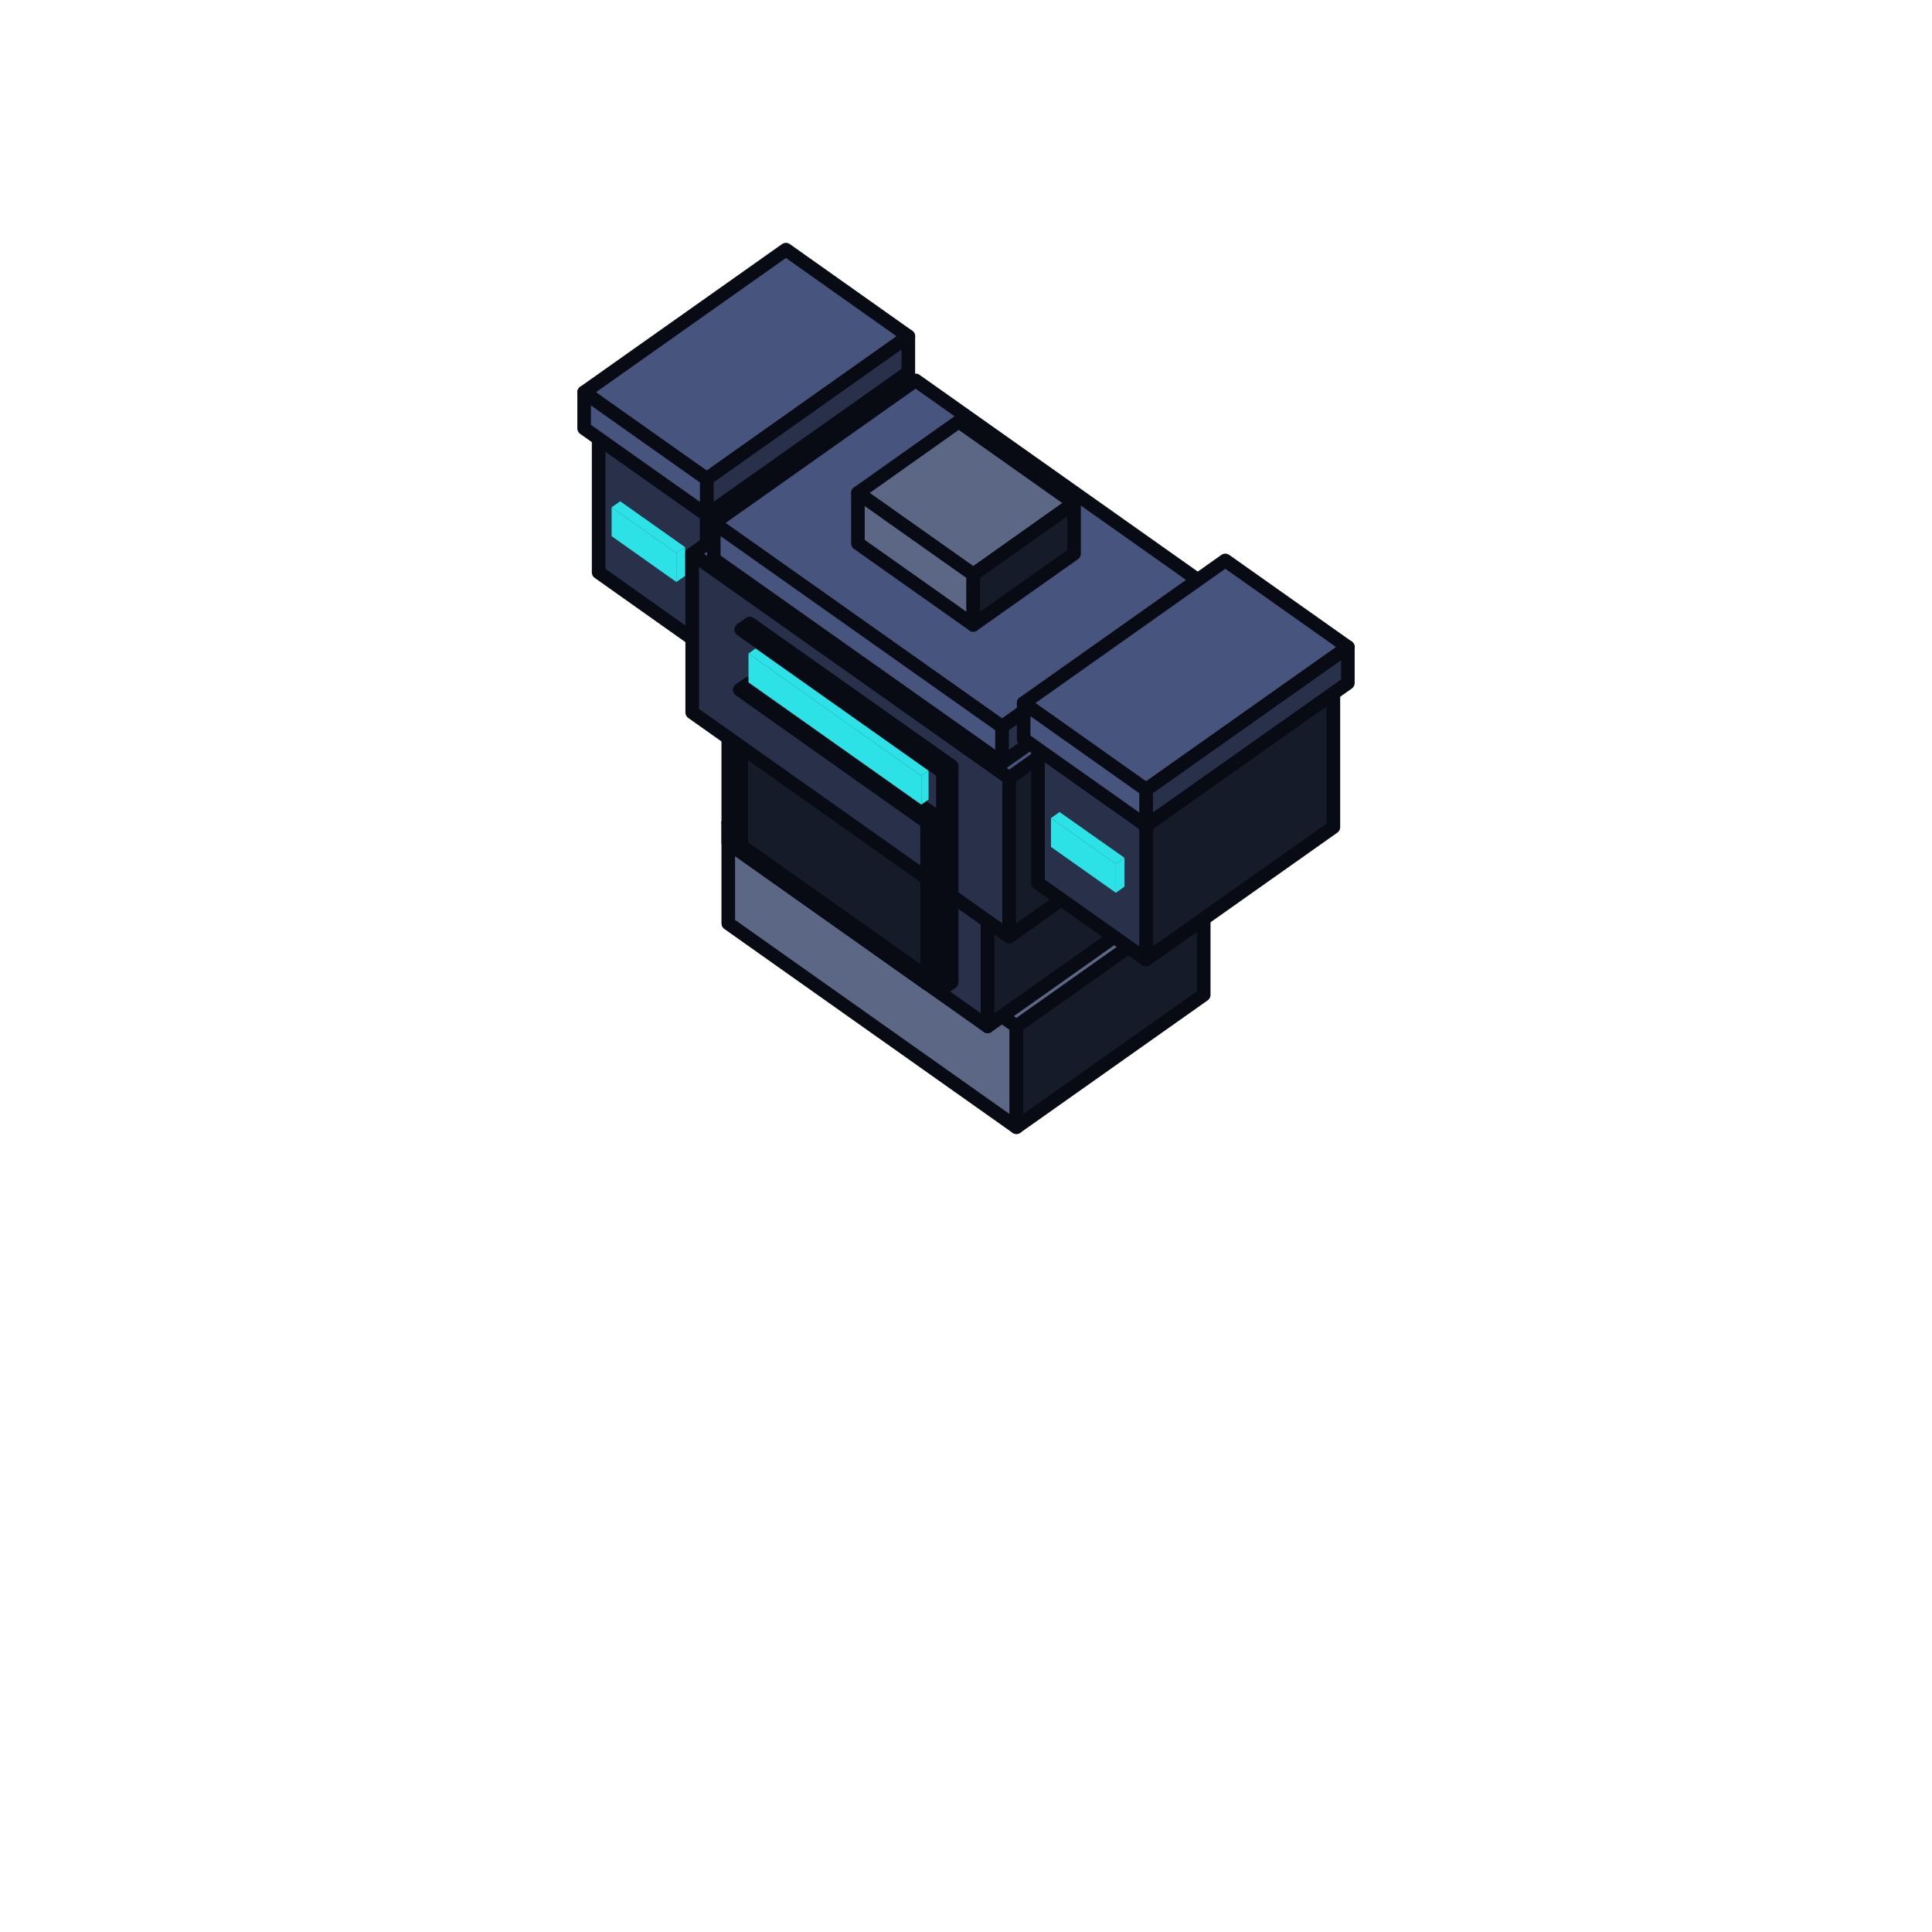
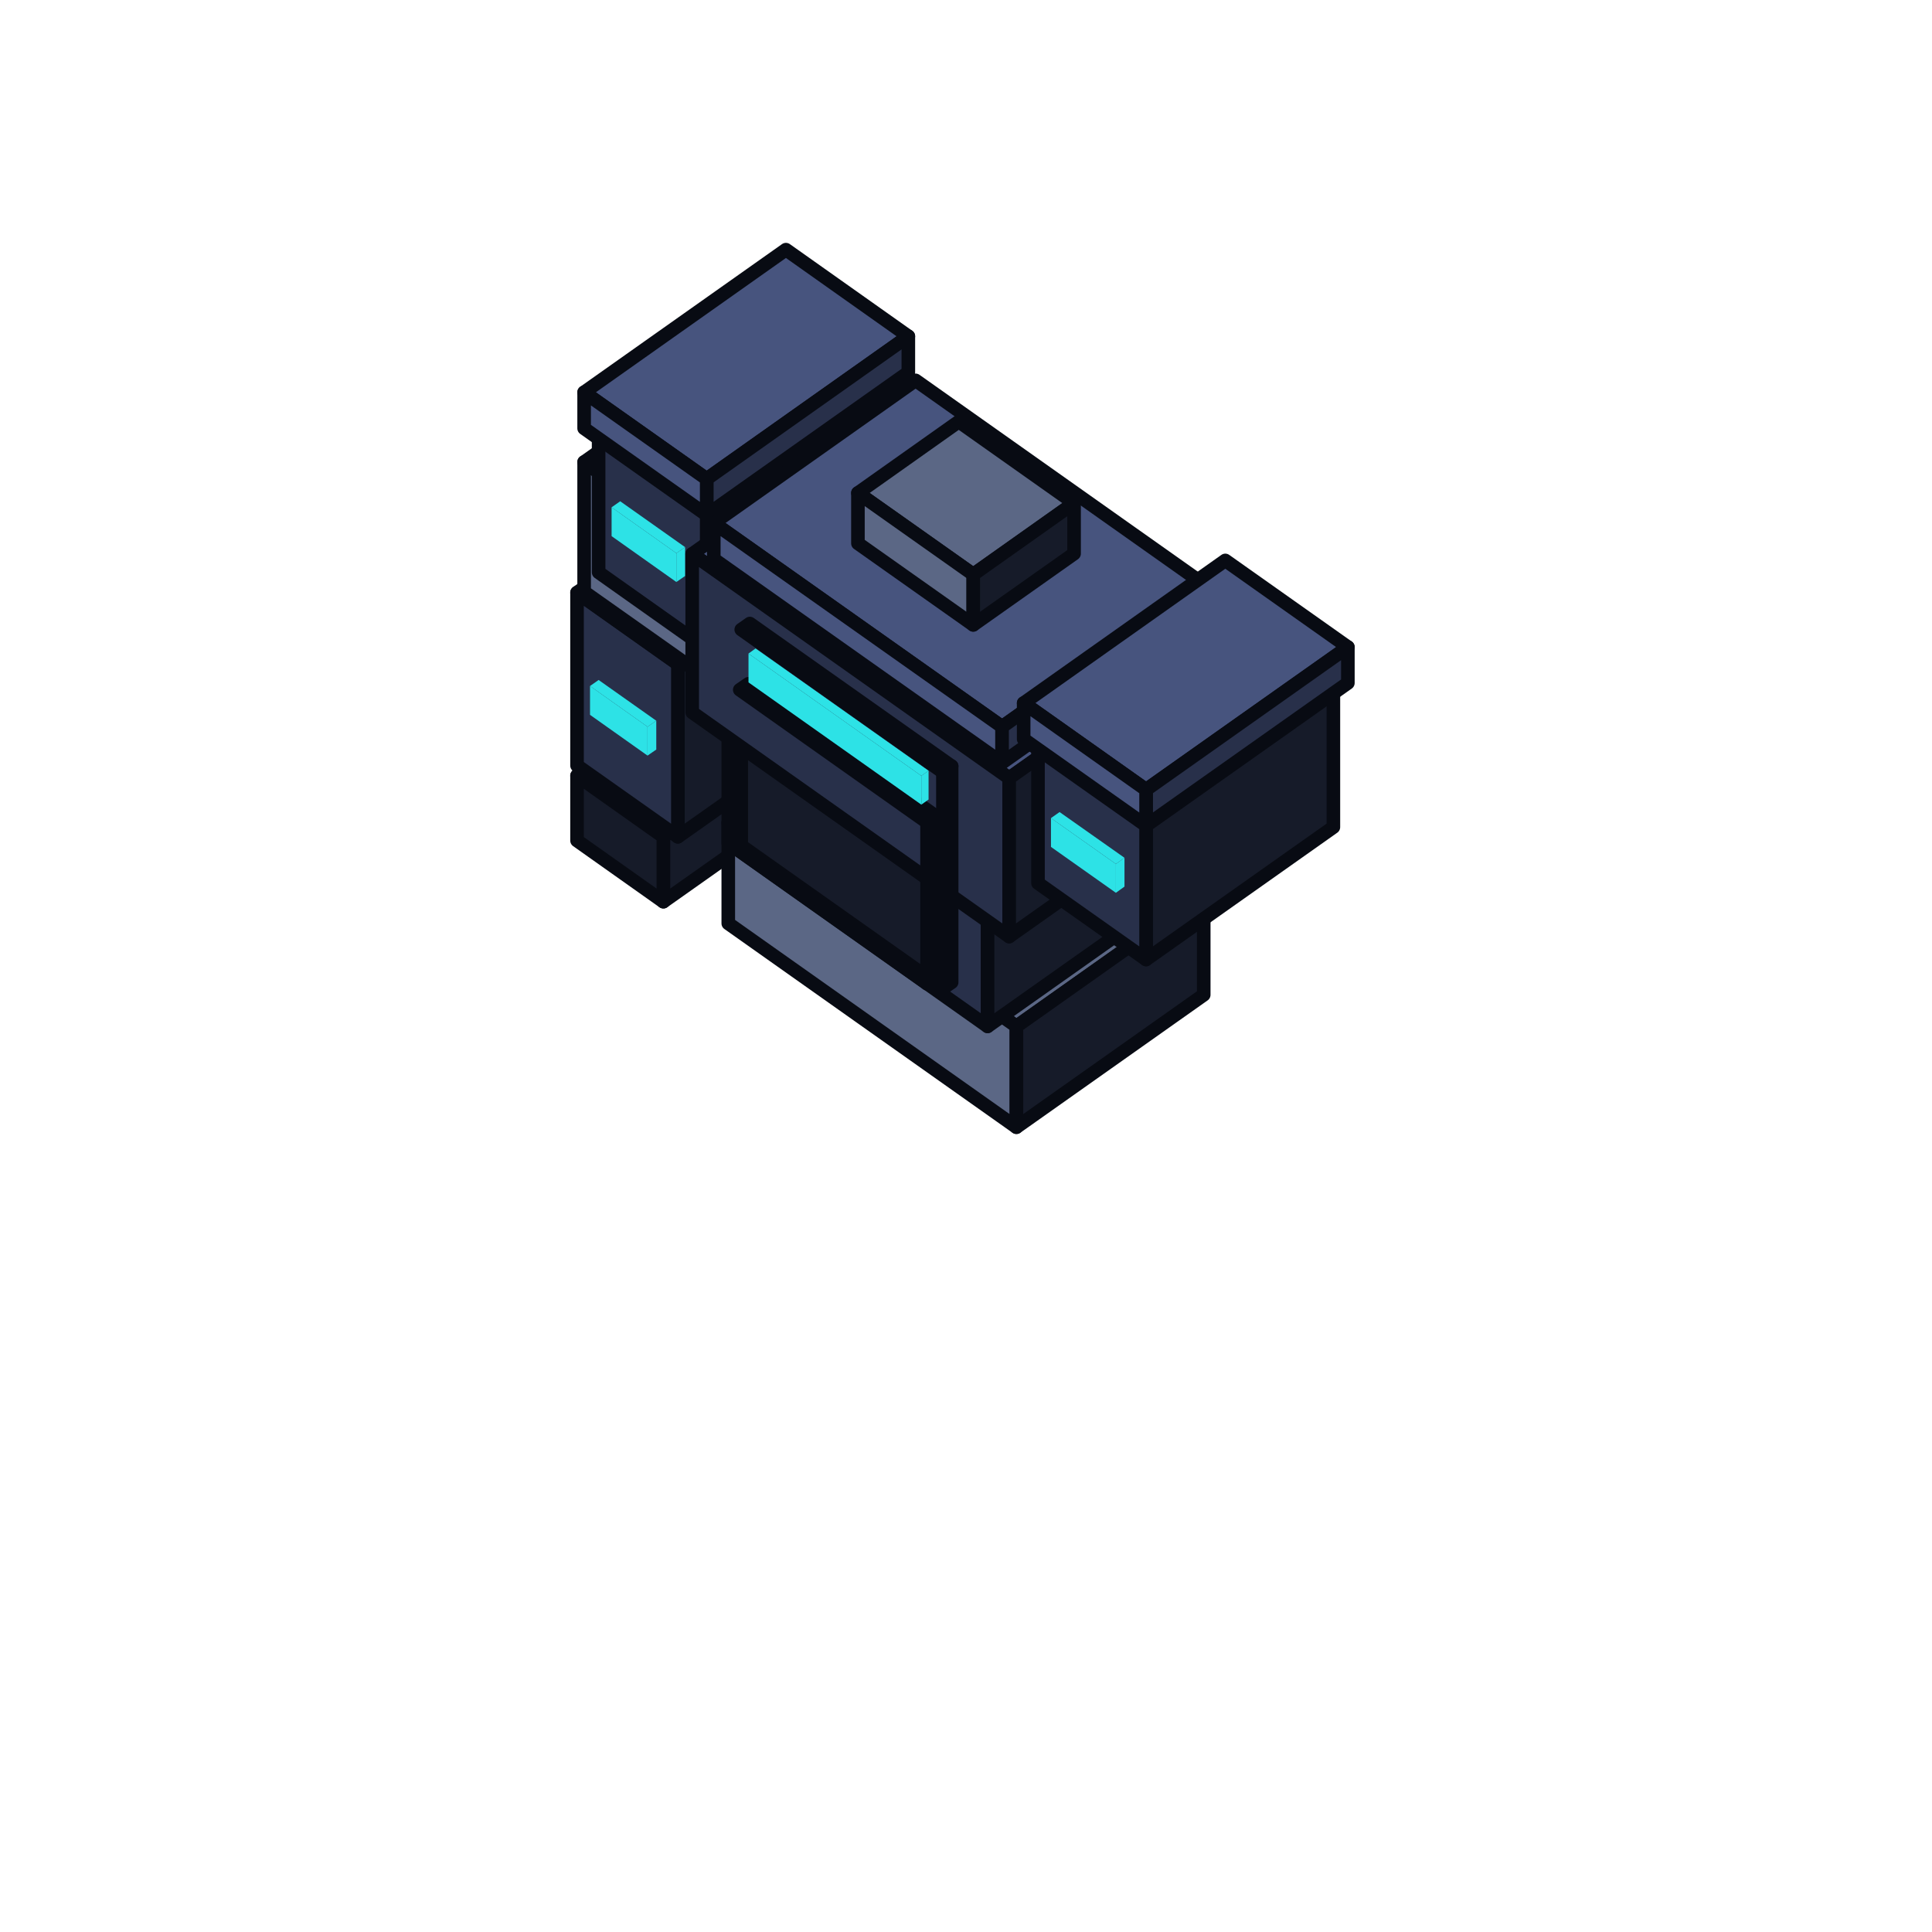
<svg xmlns="http://www.w3.org/2000/svg" viewBox="0 0 128 128" width="128" height="128" data-part-id="scout_body" data-type="body" data-direction="south">
  <g stroke="#080b13" stroke-width="0.9" stroke-linejoin="round">
+     <path d="M45.39 46.33 L38.23 51.39 L43.95 55.44 L51.11 50.38 Z" fill="#28304a" />
+     <path d="M43.95 59.74 L51.11 54.68 L51.11 50.38 L43.95 55.44 Z" fill="#161b29" />
+     <path d="M38.23 55.69 L43.95 59.74 L43.95 55.44 L38.23 51.39 Z" fill="#161b29" />
+     <path d="M44.91 55.44 L52.07 50.38 L52.07 38.93 L44.91 43.99 Z" fill="#161b29" />
+     <path d="M38.23 50.72 L44.91 55.44 L44.91 43.99 L38.23 39.26 Z" fill="#28304a" />
+     <path d="M39.09 47.36 L42.9 50.06 L42.9 48.15 L39.09 45.45 Z" fill="#2de2e6" stroke="none" />
+     <path d="M39.66 45.05 L39.09 45.45 L42.9 48.15 L43.48 47.75 Z" fill="#2de2e6" stroke="none" />
+     <path d="M45.39 34.2 L38.23 39.26 L44.91 43.99 L52.07 38.93 Z" fill="#47547e" />
+     <path d="M42.9 50.06 L43.48 49.66 L43.48 47.75 L42.9 48.15 Z" fill="#2de2e6" stroke="none" />
+     <path d="M38.7 39.21 L46.34 44.61 L46.34 36.01 L38.7 30.61 Z" fill="#5b6785" />
+     <path d="M46.34 44.61 L52.07 40.56 L52.07 31.96 L46.34 36.01 Z" fill="#161b29" />
+     <path d="M44.43 26.56 L38.7 30.61 L46.34 36.01 L52.07 31.96 Z" fill="#5b6785" />
    <path d="M65.53 42.91 L76.98 51.01 L76.98 49.58 L65.53 41.48 Z" fill="#47547e" />
    <path d="M66.0 41.14 L65.53 41.48 L76.98 49.58 L77.46 49.24 Z" fill="#47547e" />
    <path d="M60.66 45.72 L48.25 54.5 L67.34 68.0 L79.75 59.22 Z" fill="#5b6785" />
    <path d="M65.53 39.09 L76.98 47.19 L76.98 45.76 L65.53 37.66 Z" fill="#47547e" />
    <path d="M66.0 37.32 L65.53 37.66 L76.98 45.76 L77.46 45.42 Z" fill="#47547e" />
    <path d="M48.25 61.18 L67.34 74.68 L67.34 68.0 L48.25 54.5 Z" fill="#5b6785" />
    <path d="M63.05 43.87 L78.32 54.67 L78.32 41.31 L63.05 30.51 Z" fill="#161b29" />
    <path d="M76.98 51.01 L77.46 50.67 L77.46 49.24 L76.98 49.58 Z" fill="#28304a" />
    <path d="M46.82 42.99 L59.23 34.21 L59.23 24.67 L46.82 33.44 Z" fill="#161b29" />
    <path d="M52.07 19.6 L39.66 28.38 L46.82 33.44 L59.23 24.67 Z" fill="#47547e" />
    <path d="M65.53 35.27 L76.98 43.37 L76.98 41.94 L65.53 33.84 Z" fill="#47547e" />
    <path d="M67.34 74.68 L79.75 65.91 L79.75 59.22 L67.34 68.0 Z" fill="#161b29" />
    <path d="M66.0 33.5 L65.53 33.84 L76.98 41.94 L77.46 41.6 Z" fill="#47547e" />
    <path d="M39.66 37.92 L46.82 42.99 L46.82 33.44 L39.66 28.38 Z" fill="#28304a" />
    <path d="M40.52 35.52 L44.81 38.56 L44.81 36.65 L40.52 33.61 Z" fill="#2de2e6" stroke="none" />
    <path d="M76.98 47.19 L77.46 46.85 L77.46 45.42 L76.98 45.76 Z" fill="#28304a" />
    <path d="M52.07 16.54 L38.7 25.99 L46.82 31.73 L60.18 22.28 Z" fill="#47547e" />
    <path d="M61.61 38.76 L48.25 48.21 L65.43 60.36 L78.8 50.91 Z" fill="#47547e" />
    <path d="M41.09 33.21 L40.52 33.61 L44.81 36.65 L45.39 36.25 Z" fill="#2de2e6" stroke="none" />
    <path d="M63.62 30.1 L63.05 30.51 L78.32 41.31 L78.89 40.9 Z" fill="#28304a" />
    <path d="M44.81 38.56 L45.39 38.16 L45.39 36.25 L44.81 36.65 Z" fill="#2de2e6" stroke="none" />
    <path d="M78.32 54.67 L78.89 54.27 L78.89 40.9 L78.32 41.31 Z" fill="#161b29" />
    <path d="M46.82 34.12 L60.18 24.67 L60.18 22.28 L46.82 31.73 Z" fill="#28304a" />
    <path d="M48.25 55.85 L65.43 68.0 L65.43 60.36 L48.25 48.21 Z" fill="#28304a" />
    <path d="M76.98 43.37 L77.46 43.03 L77.46 41.6 L76.98 41.94 Z" fill="#28304a" />
    <path d="M65.43 68.0 L78.8 58.55 L78.8 50.91 L65.43 60.36 Z" fill="#161b29" />
    <path d="M38.7 28.38 L46.82 34.12 L46.82 31.73 L38.7 25.99 Z" fill="#47547e" />
    <path d="M49.01 56.39 L61.42 65.17 L61.42 54.48 L49.01 45.7 Z" fill="#161b29" />
    <path d="M49.11 56.03 L62.47 65.48 L62.47 51.16 L49.11 41.71 Z" fill="#161b29" />
    <path d="M60.18 26.57 L45.86 36.7 L66.86 51.55 L81.18 41.42 Z" fill="#47547e" />
    <path d="M45.86 47.2 L66.86 62.05 L66.86 51.55 L45.86 36.7 Z" fill="#28304a" />
    <path d="M60.66 25.2 L47.29 34.65 L66.39 48.15 L79.75 38.7 Z" fill="#47547e" />
    <path d="M49.59 45.3 L49.01 45.7 L61.42 54.48 L62.0 54.07 Z" fill="#28304a" />
    <path d="M61.42 65.17 L62.0 64.76 L62.0 54.07 L61.42 54.48 Z" fill="#161b29" />
    <path d="M49.59 45.21 L61.04 53.31 L61.04 51.4 L49.59 43.3 Z" fill="#2de2e6" stroke="none" />
    <path d="M62.47 65.48 L63.05 65.08 L63.05 50.76 L62.47 51.16 Z" fill="#161b29" />
    <path d="M66.86 62.05 L81.18 51.92 L81.18 41.42 L66.86 51.55 Z" fill="#161b29" />
    <path d="M63.52 27.93 L56.84 32.66 L64.48 38.06 L71.16 33.33 Z" fill="#5b6785" />
    <path d="M50.06 42.96 L49.59 43.3 L61.04 51.4 L61.52 51.06 Z" fill="#2de2e6" stroke="none" />
    <path d="M49.68 41.31 L49.11 41.71 L62.47 51.16 L63.05 50.76 Z" fill="#28304a" />
    <path d="M56.84 36.0 L64.48 41.4 L64.48 38.06 L56.84 32.66 Z" fill="#5b6785" />
    <path d="M64.48 41.4 L71.16 36.68 L71.16 33.33 L64.48 38.06 Z" fill="#161b29" />
    <path d="M47.29 37.04 L66.39 50.54 L66.39 48.15 L47.29 34.65 Z" fill="#47547e" />
    <path d="M61.04 53.31 L61.52 52.97 L61.52 51.06 L61.04 51.4 Z" fill="#2de2e6" stroke="none" />
    <path d="M66.39 50.54 L79.75 41.09 L79.75 38.7 L66.39 48.15 Z" fill="#28304a" />
    <path d="M75.93 63.57 L88.34 54.8 L88.34 45.25 L75.93 54.03 Z" fill="#161b29" />
    <path d="M81.18 40.19 L68.77 48.97 L75.93 54.03 L88.34 45.25 Z" fill="#47547e" />
    <path d="M68.77 58.51 L75.93 63.57 L75.93 54.03 L68.77 48.97 Z" fill="#28304a" />
    <path d="M69.63 56.11 L73.93 59.15 L73.93 57.24 L69.63 54.2 Z" fill="#2de2e6" stroke="none" />
    <path d="M81.18 37.13 L67.82 46.58 L75.93 52.32 L89.3 42.87 Z" fill="#47547e" />
    <path d="M70.2 53.8 L69.63 54.2 L73.93 57.24 L74.5 56.83 Z" fill="#2de2e6" stroke="none" />
    <path d="M73.93 59.15 L74.5 58.74 L74.5 56.83 L73.93 57.24 Z" fill="#2de2e6" stroke="none" />
    <path d="M75.93 54.7 L89.3 45.25 L89.3 42.87 L75.93 52.32 Z" fill="#28304a" />
    <path d="M67.82 48.97 L75.93 54.7 L75.93 52.32 L67.82 46.58 Z" fill="#47547e" />
  </g>
</svg>
